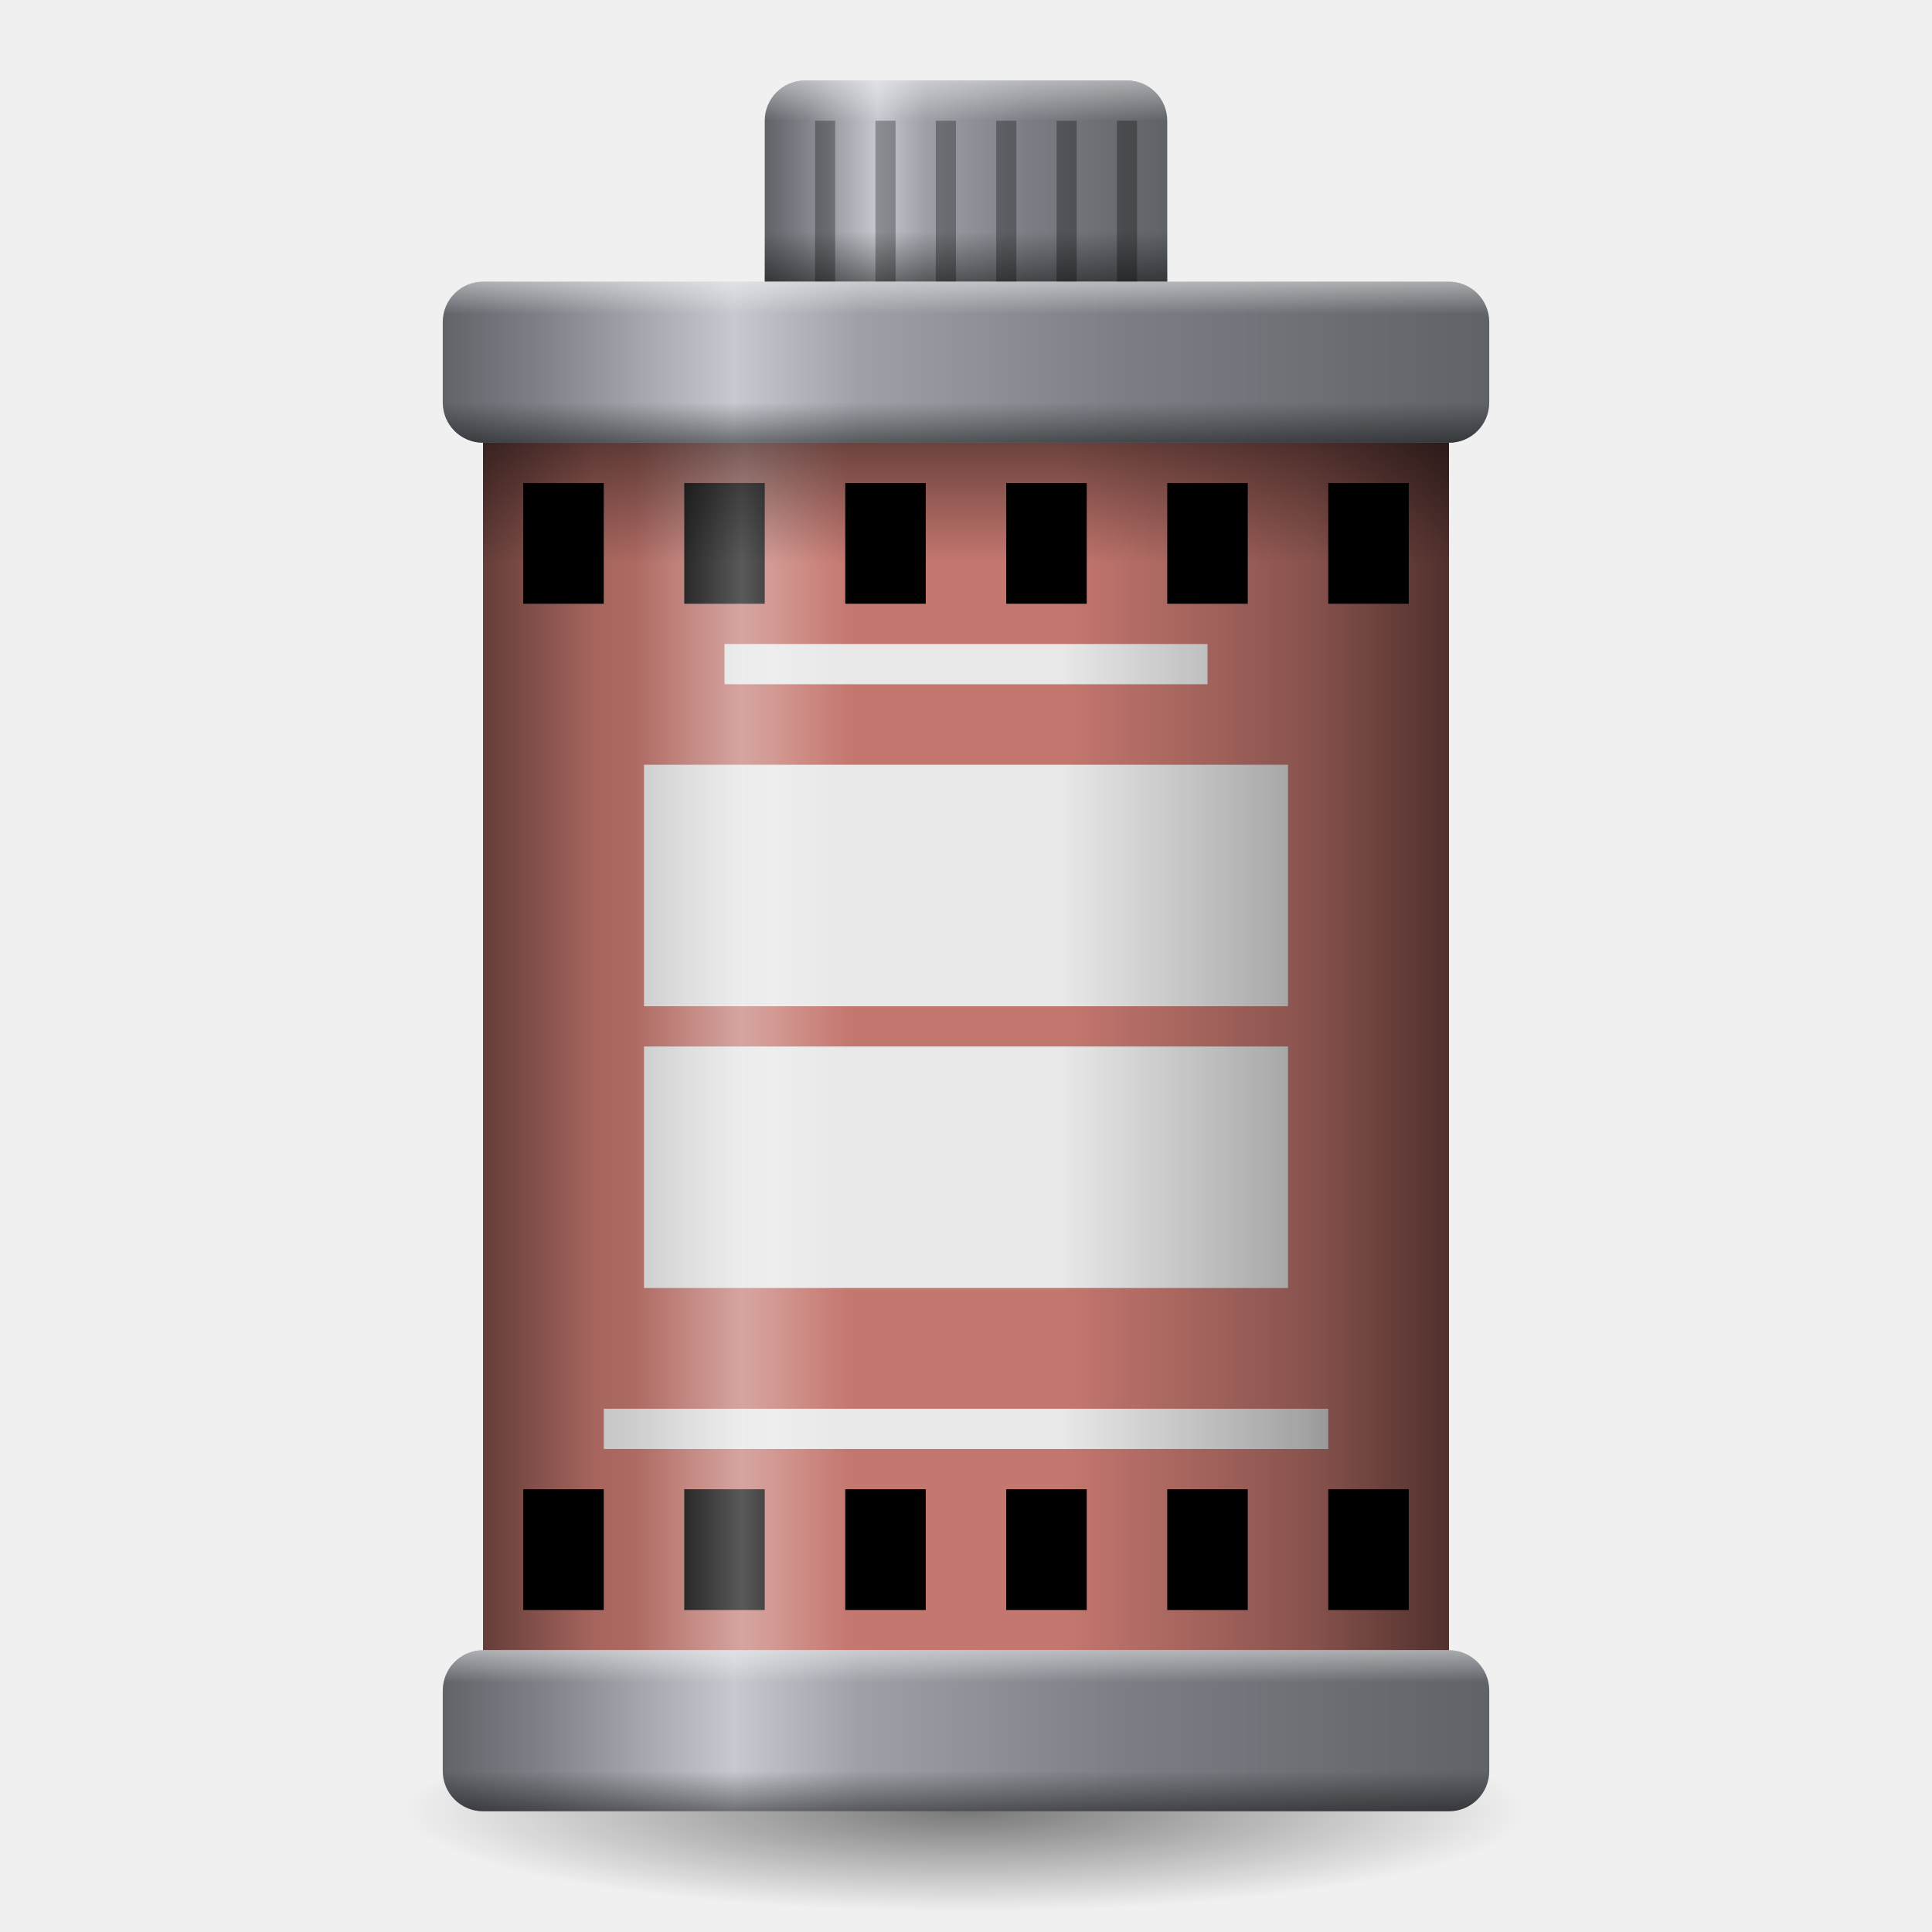
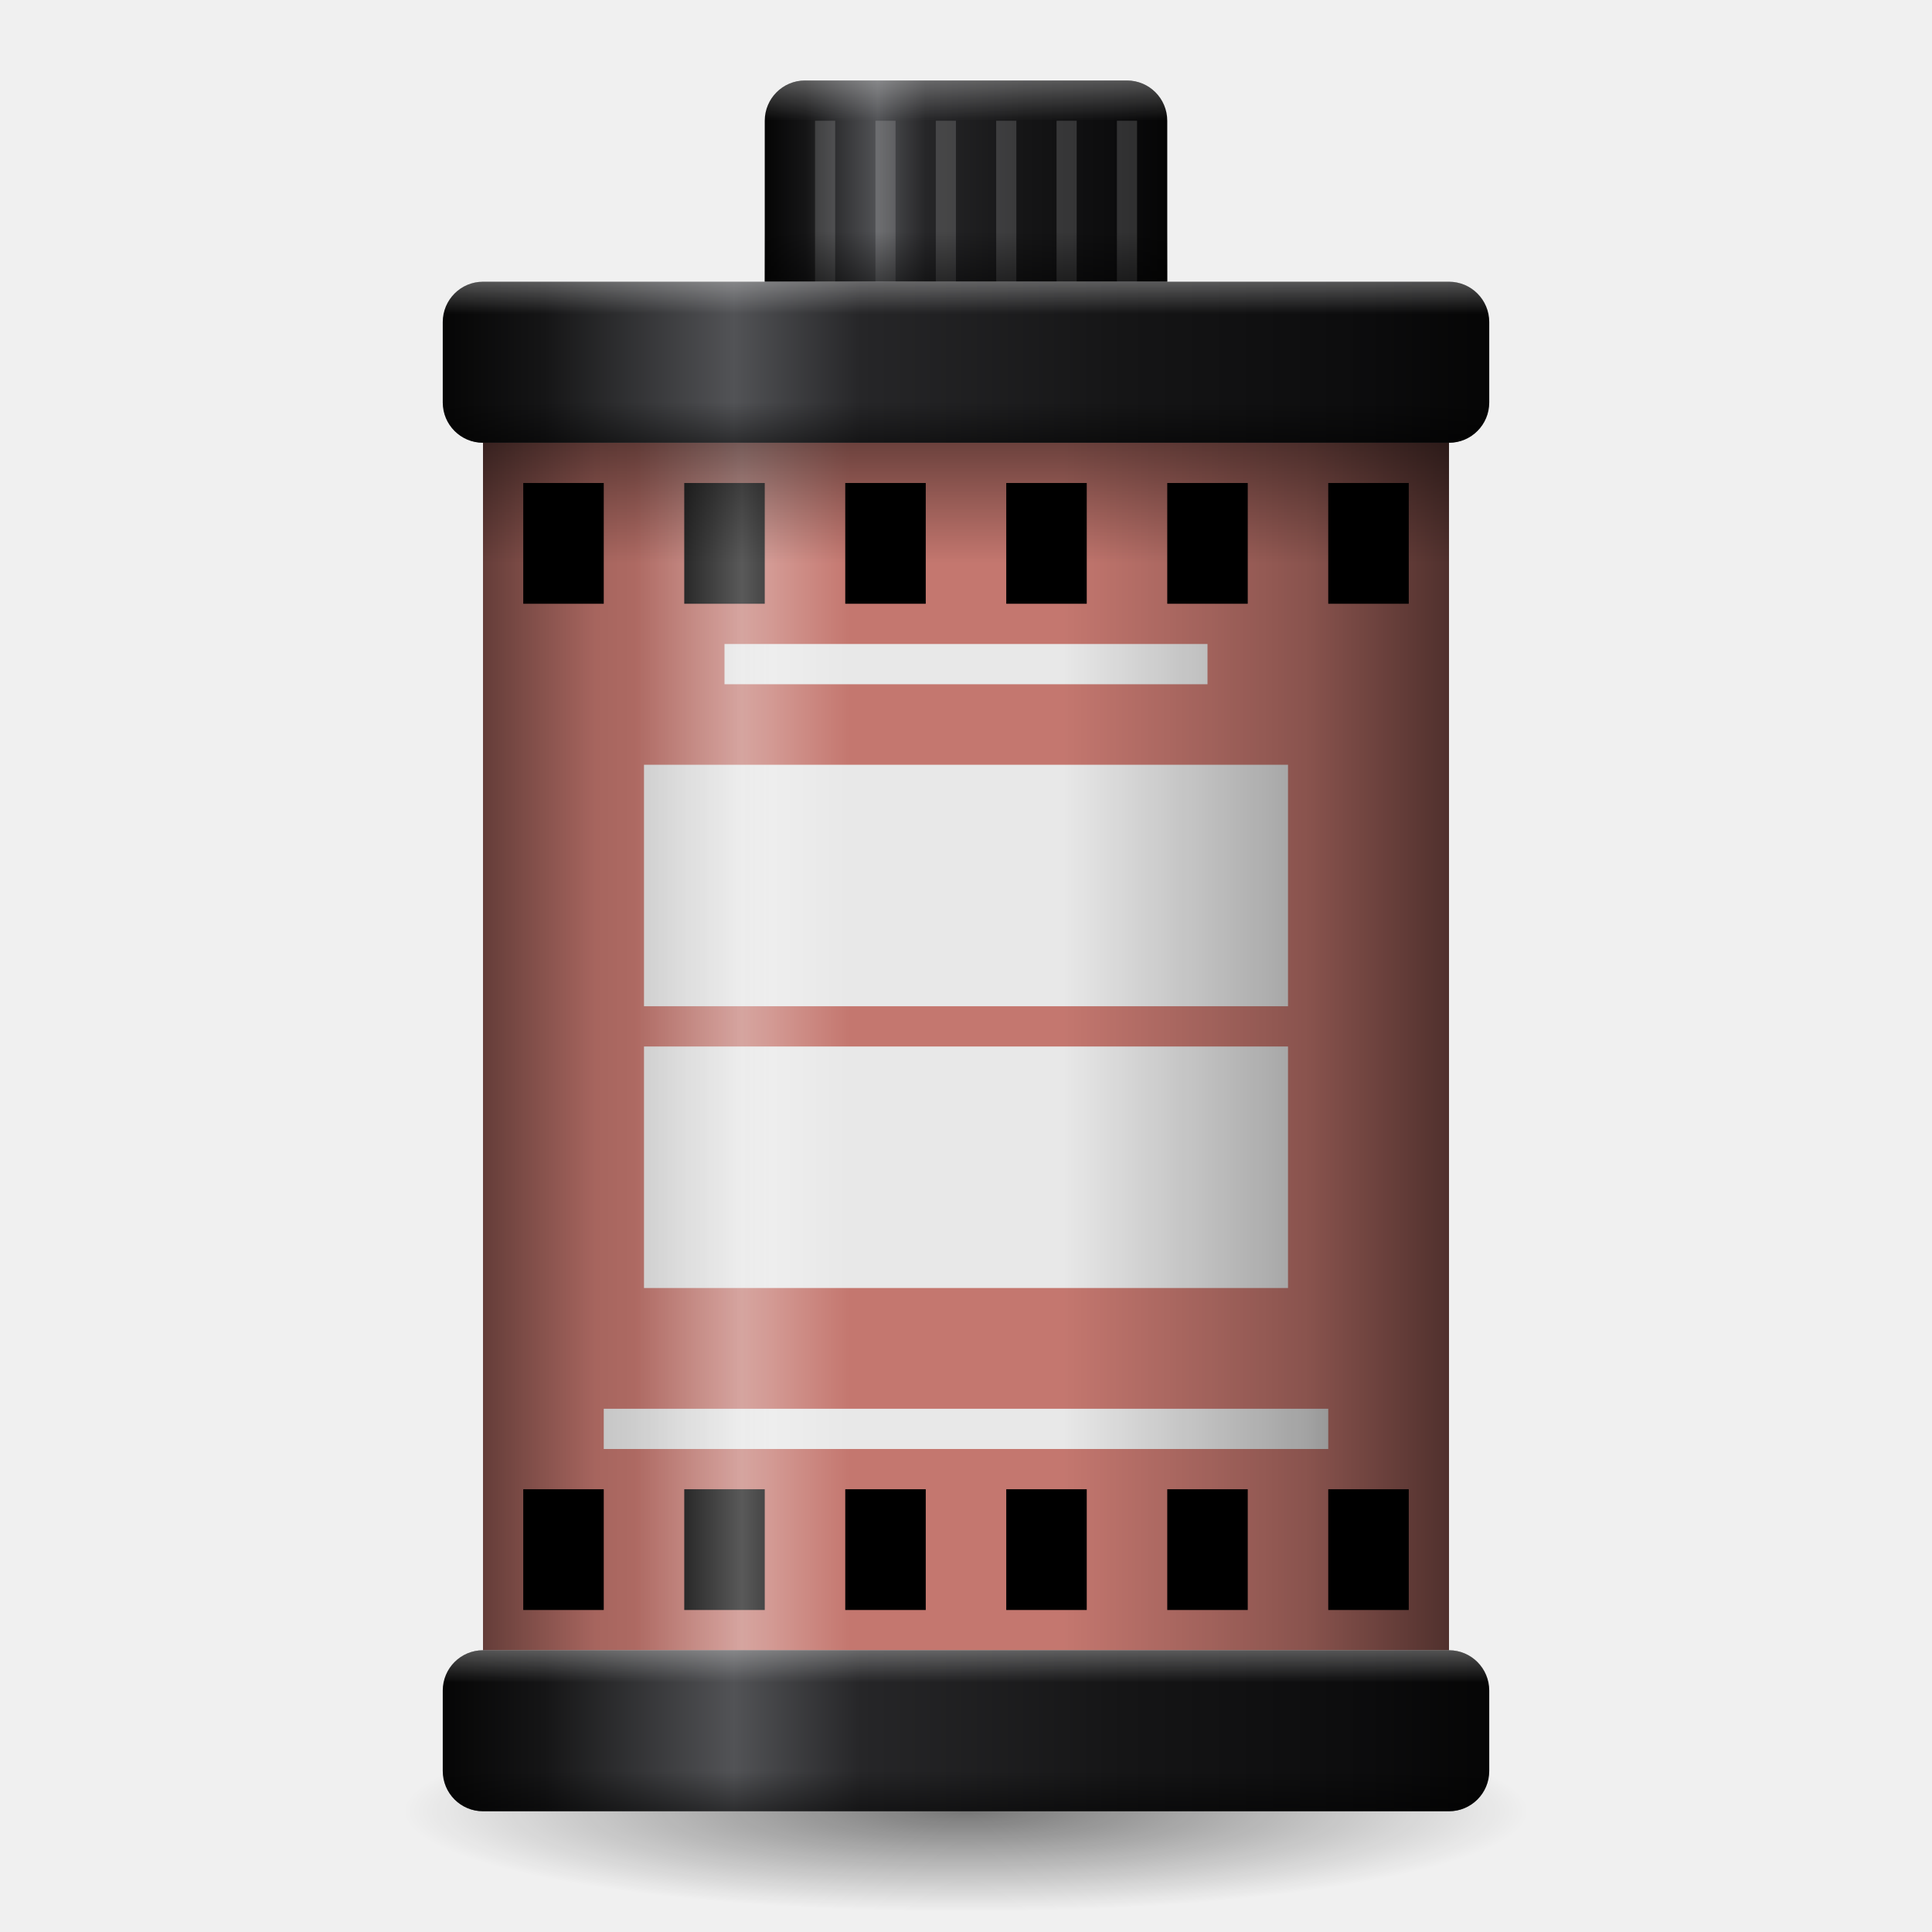
<svg xmlns="http://www.w3.org/2000/svg" width="48" height="48" viewBox="0 0 48 48" fill="none">
  <ellipse cx="24" cy="45" rx="14" ry="2.5" fill="url(#oni-ground)" />
  <path d="M19 3C19 2.448 19.448 2 20 2H28C28.552 2 29 2.448 29 3V7H19V3Z" fill="url(#oni-metal)" />
-   <path d="M20.5 3V7M22 3V7M23.5 3V7M25 3V7M26.5 3V7M28 3V7" stroke="#000000" stroke-opacity="0.3" stroke-width="0.5" />
+   <path d="M20.5 3V7M22 3V7M23.5 3V7M25 3V7M26.5 3V7M28 3V7" stroke="#FFFFFF" stroke-opacity="0.16" stroke-width="0.5" />
  <path d="M19 3C19 2.448 19.448 2 20 2H28C28.552 2 29 2.448 29 3V7H19V3Z" fill="url(#oni-roll)" />
  <rect x="12" y="11" width="24" height="30" fill="#C4776F" />
  <path d="M15 12L15 15H13L13 12L15 12Z" fill="#000000" />
  <path d="M15 37L15 40H13L13 37H15Z" fill="#000000" />
  <path d="M19 12V15H17V12L19 12Z" fill="#000000" />
  <path d="M19 37V40H17V37H19Z" fill="#000000" />
  <path d="M23 12V15H21V12L23 12Z" fill="#000000" />
  <path d="M23 37V40H21V37H23Z" fill="#000000" />
  <path d="M27 12V15H25V12L27 12Z" fill="#000000" />
  <path d="M27 37V40H25V37H27Z" fill="#000000" />
  <path d="M31 12V15H29V12L31 12Z" fill="#000000" />
  <path d="M31 37V40H29V37H31Z" fill="#000000" />
  <path d="M35 12V15H33V12L35 12Z" fill="#000000" />
  <path d="M35 37V40H33V37H35Z" fill="#000000" />
  <path d="M16 25L16 19L32 19V25L16 25Z" fill="#E8E8E8" />
  <path d="M18 17V16L30 16V17L18 17Z" fill="#E8E8E8" />
  <path d="M15 36L15 35H33V36H15Z" fill="#E8E8E8" />
  <path d="M16 32L16 26L32 26V32L16 32Z" fill="#E8E8E8" />
  <rect x="12" y="11" width="24" height="30" fill="url(#oni-round)" />
  <rect x="12" y="11" width="24" height="30" fill="url(#oni-gleam)" />
  <rect x="12" y="11" width="24" height="3" fill="url(#oni-under)" />
  <path d="M11 8C11 7.448 11.448 7 12 7H36C36.552 7 37 7.448 37 8V10C37 10.552 36.552 11 36 11H12C11.448 11 11 10.552 11 10V8Z" fill="url(#oni-metal)" />
  <path d="M11 42C11 41.448 11.448 41 12 41H36C36.552 41 37 41.448 37 42V44C37 44.552 36.552 45 36 45H12C11.448 45 11 44.552 11 44V42Z" fill="url(#oni-metal)" />
  <path d="M11 8C11 7.448 11.448 7 12 7H36C36.552 7 37 7.448 37 8V10C37 10.552 36.552 11 36 11H12C11.448 11 11 10.552 11 10V8Z" fill="url(#oni-roll)" />
  <path d="M11 42C11 41.448 11.448 41 12 41H36C36.552 41 37 41.448 37 42V44C37 44.552 36.552 45 36 45H12C11.448 45 11 44.552 11 44V42Z" fill="url(#oni-roll)" />
  <defs>
    <radialGradient id="oni-ground" cx="0.5" cy="0.5" r="0.5">
      <stop stop-color="#000000" stop-opacity="0.5" />
      <stop offset="1" stop-color="#000000" stop-opacity="0" />
    </radialGradient>
    <linearGradient id="oni-metal" x1="0" y1="0" x2="1" y2="0">
-       <stop offset="0" stop-color="#5F6368" />
-       <stop offset="0.1" stop-color="#7F8288" />
-       <stop offset="0.28" stop-color="#C6CAD0" />
-       <stop offset="0.4" stop-color="#9DA1A7" />
-       <stop offset="0.65" stop-color="#7B7F85" />
-       <stop offset="0.88" stop-color="#686B70" />
-       <stop offset="1" stop-color="#5F6368" />
+       <stop offset="0" stop-color="#050505" />
+       <stop offset="0.1" stop-color="#151516" />
+       <stop offset="0.28" stop-color="#525356" />
+       <stop offset="0.4" stop-color="#262628" />
+       <stop offset="0.65" stop-color="#151516" />
+       <stop offset="0.88" stop-color="#0C0C0D" />
+       <stop offset="1" stop-color="#050505" />
    </linearGradient>
    <linearGradient id="oni-roll" x1="0" y1="0" x2="0" y2="1">
-       <stop stop-color="#FFFFFF" stop-opacity="0.45" />
+       <stop stop-color="#FFFFFF" stop-opacity="0.3" />
      <stop offset="0.2" stop-color="#FFFFFF" stop-opacity="0" />
      <stop offset="0.75" stop-color="#000000" stop-opacity="0" />
      <stop offset="1" stop-color="#000000" stop-opacity="0.45" />
    </linearGradient>
    <linearGradient id="oni-round" x1="0" y1="0" x2="1" y2="0">
      <stop stop-color="#000000" stop-opacity="0.5" />
      <stop offset="0.12" stop-color="#000000" stop-opacity="0.15" />
      <stop offset="0.3" stop-color="#000000" stop-opacity="0" />
      <stop offset="0.6" stop-color="#000000" stop-opacity="0" />
      <stop offset="0.85" stop-color="#000000" stop-opacity="0.3" />
      <stop offset="1" stop-color="#000000" stop-opacity="0.6" />
    </linearGradient>
    <linearGradient id="oni-gleam" x1="0" y1="0" x2="1" y2="0">
      <stop offset="0.16" stop-color="#FFFFFF" stop-opacity="0" />
      <stop offset="0.27" stop-color="#FFFFFF" stop-opacity="0.35" />
      <stop offset="0.38" stop-color="#FFFFFF" stop-opacity="0" />
    </linearGradient>
    <linearGradient id="oni-under" x1="0" y1="0" x2="0" y2="1">
      <stop stop-color="#000000" stop-opacity="0.45" />
      <stop offset="1" stop-color="#000000" stop-opacity="0" />
    </linearGradient>
  </defs>
</svg>
